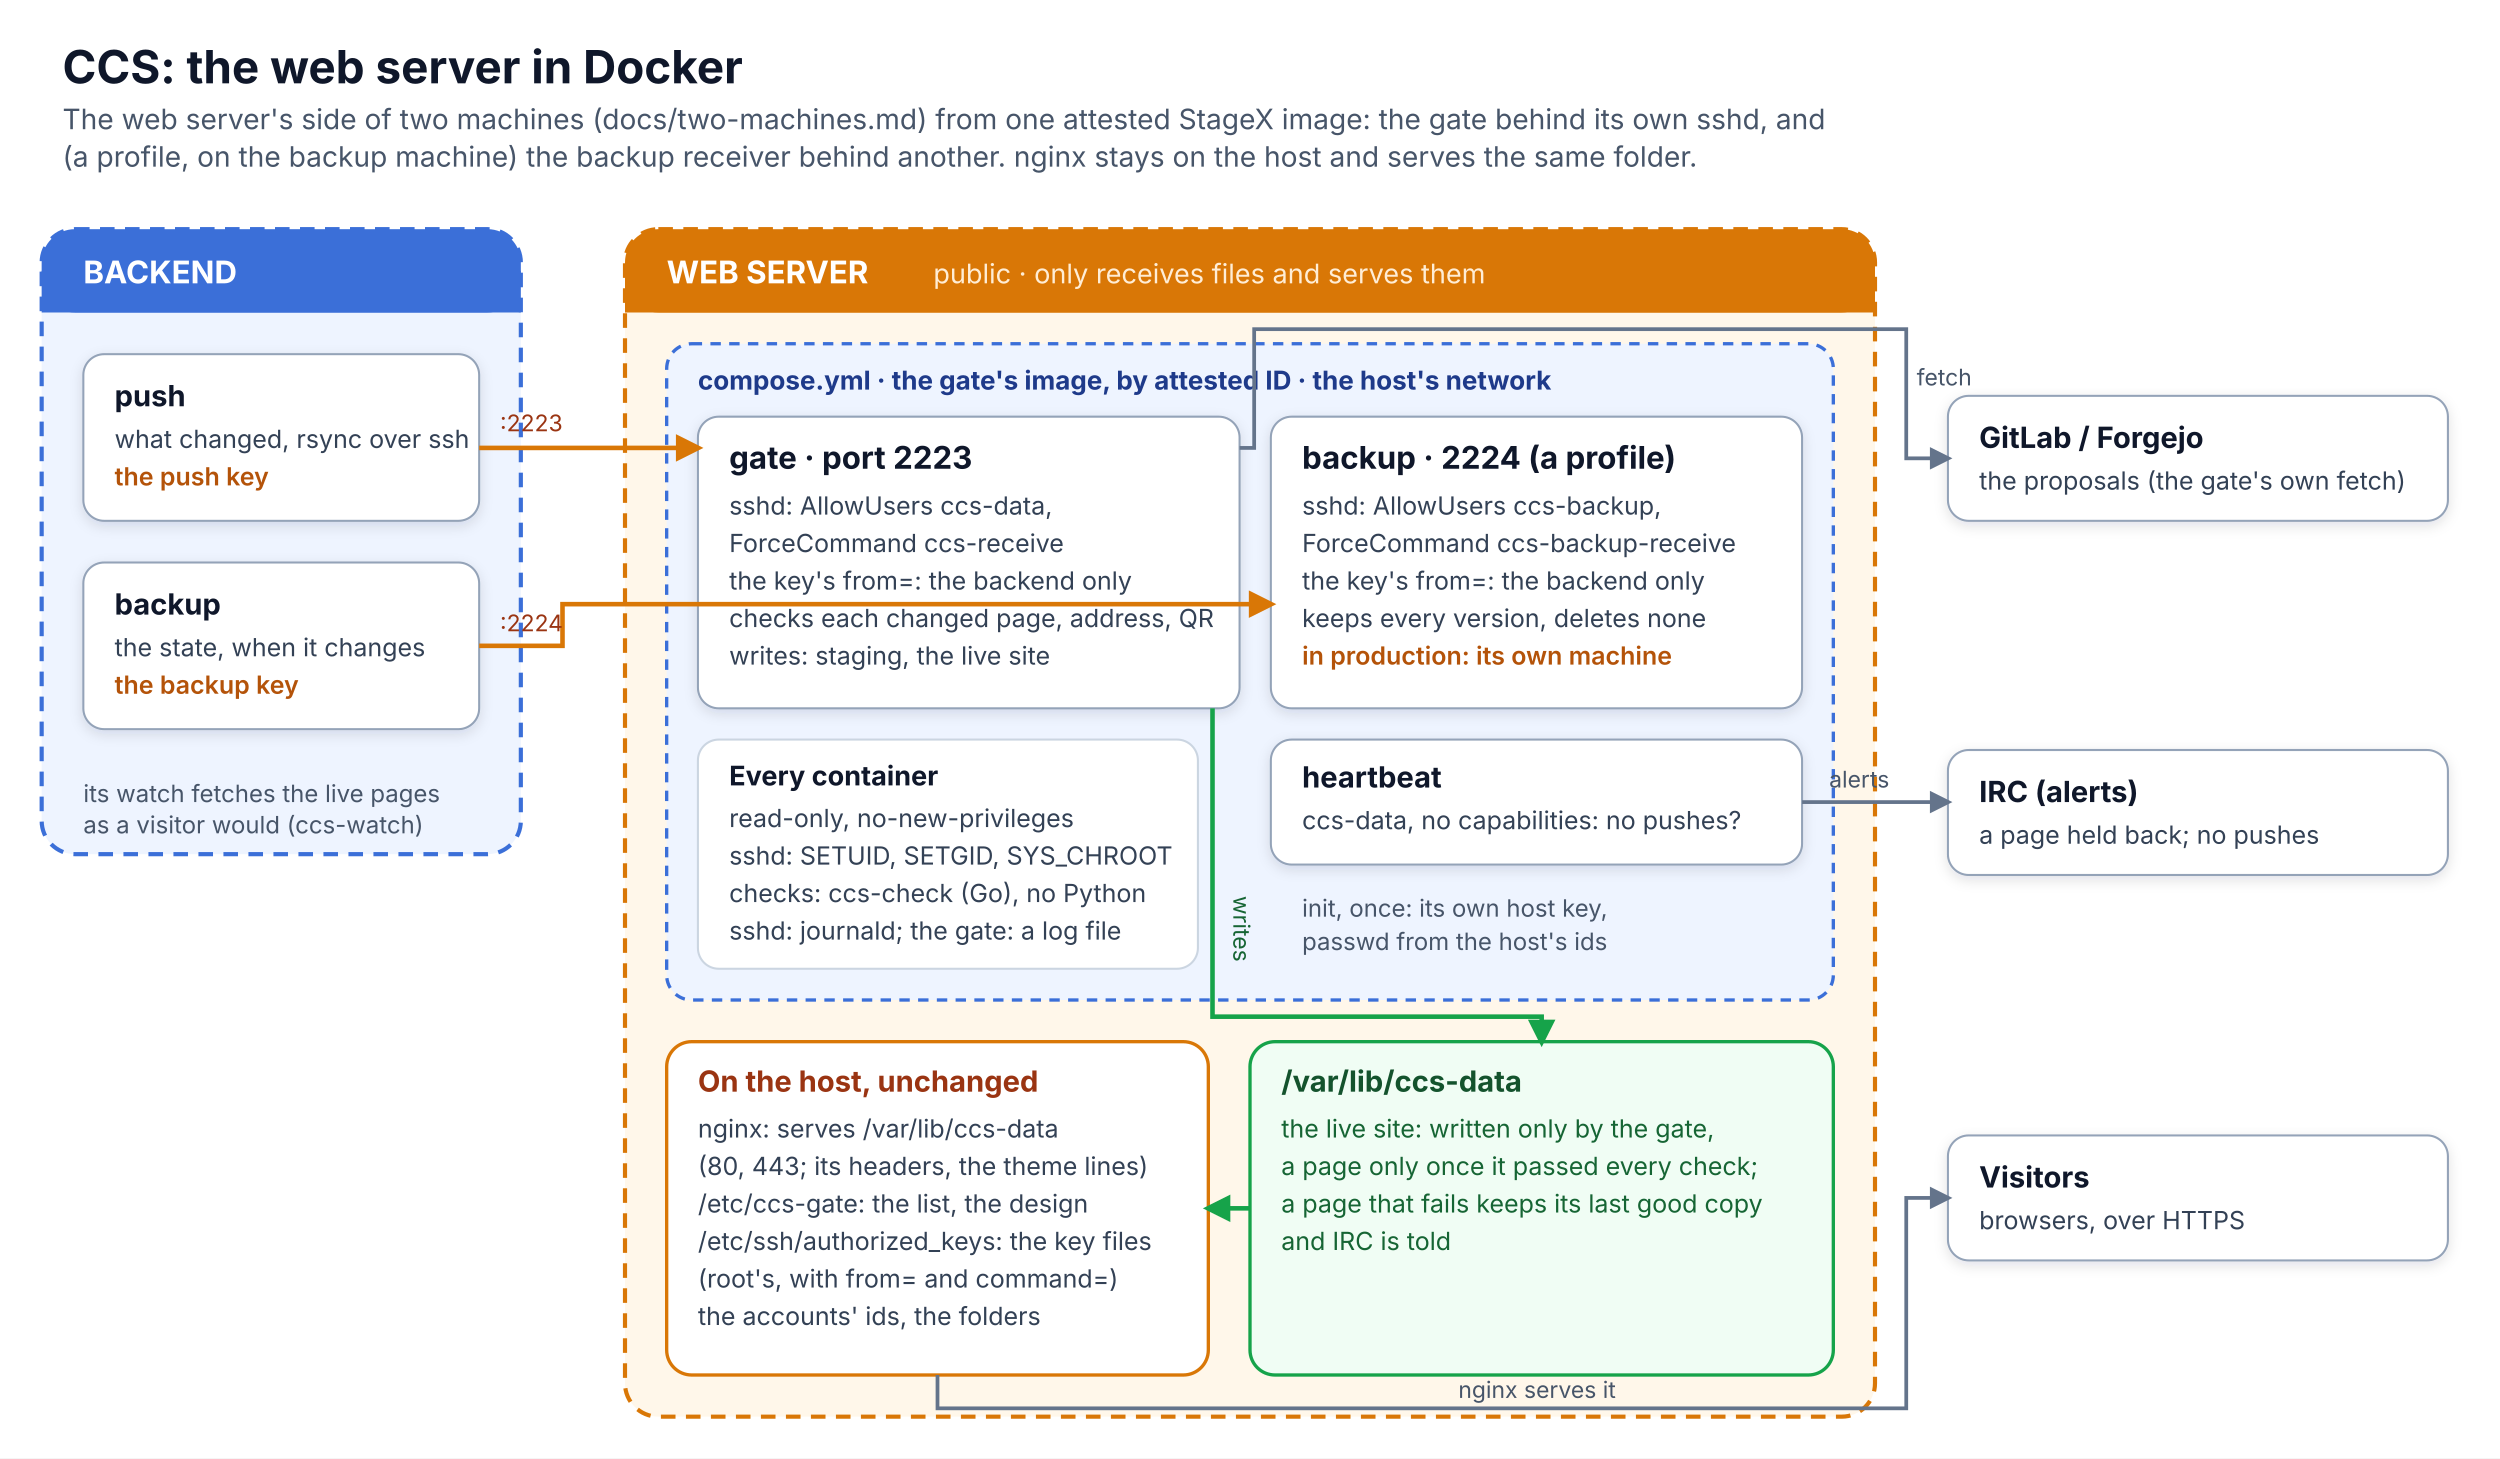
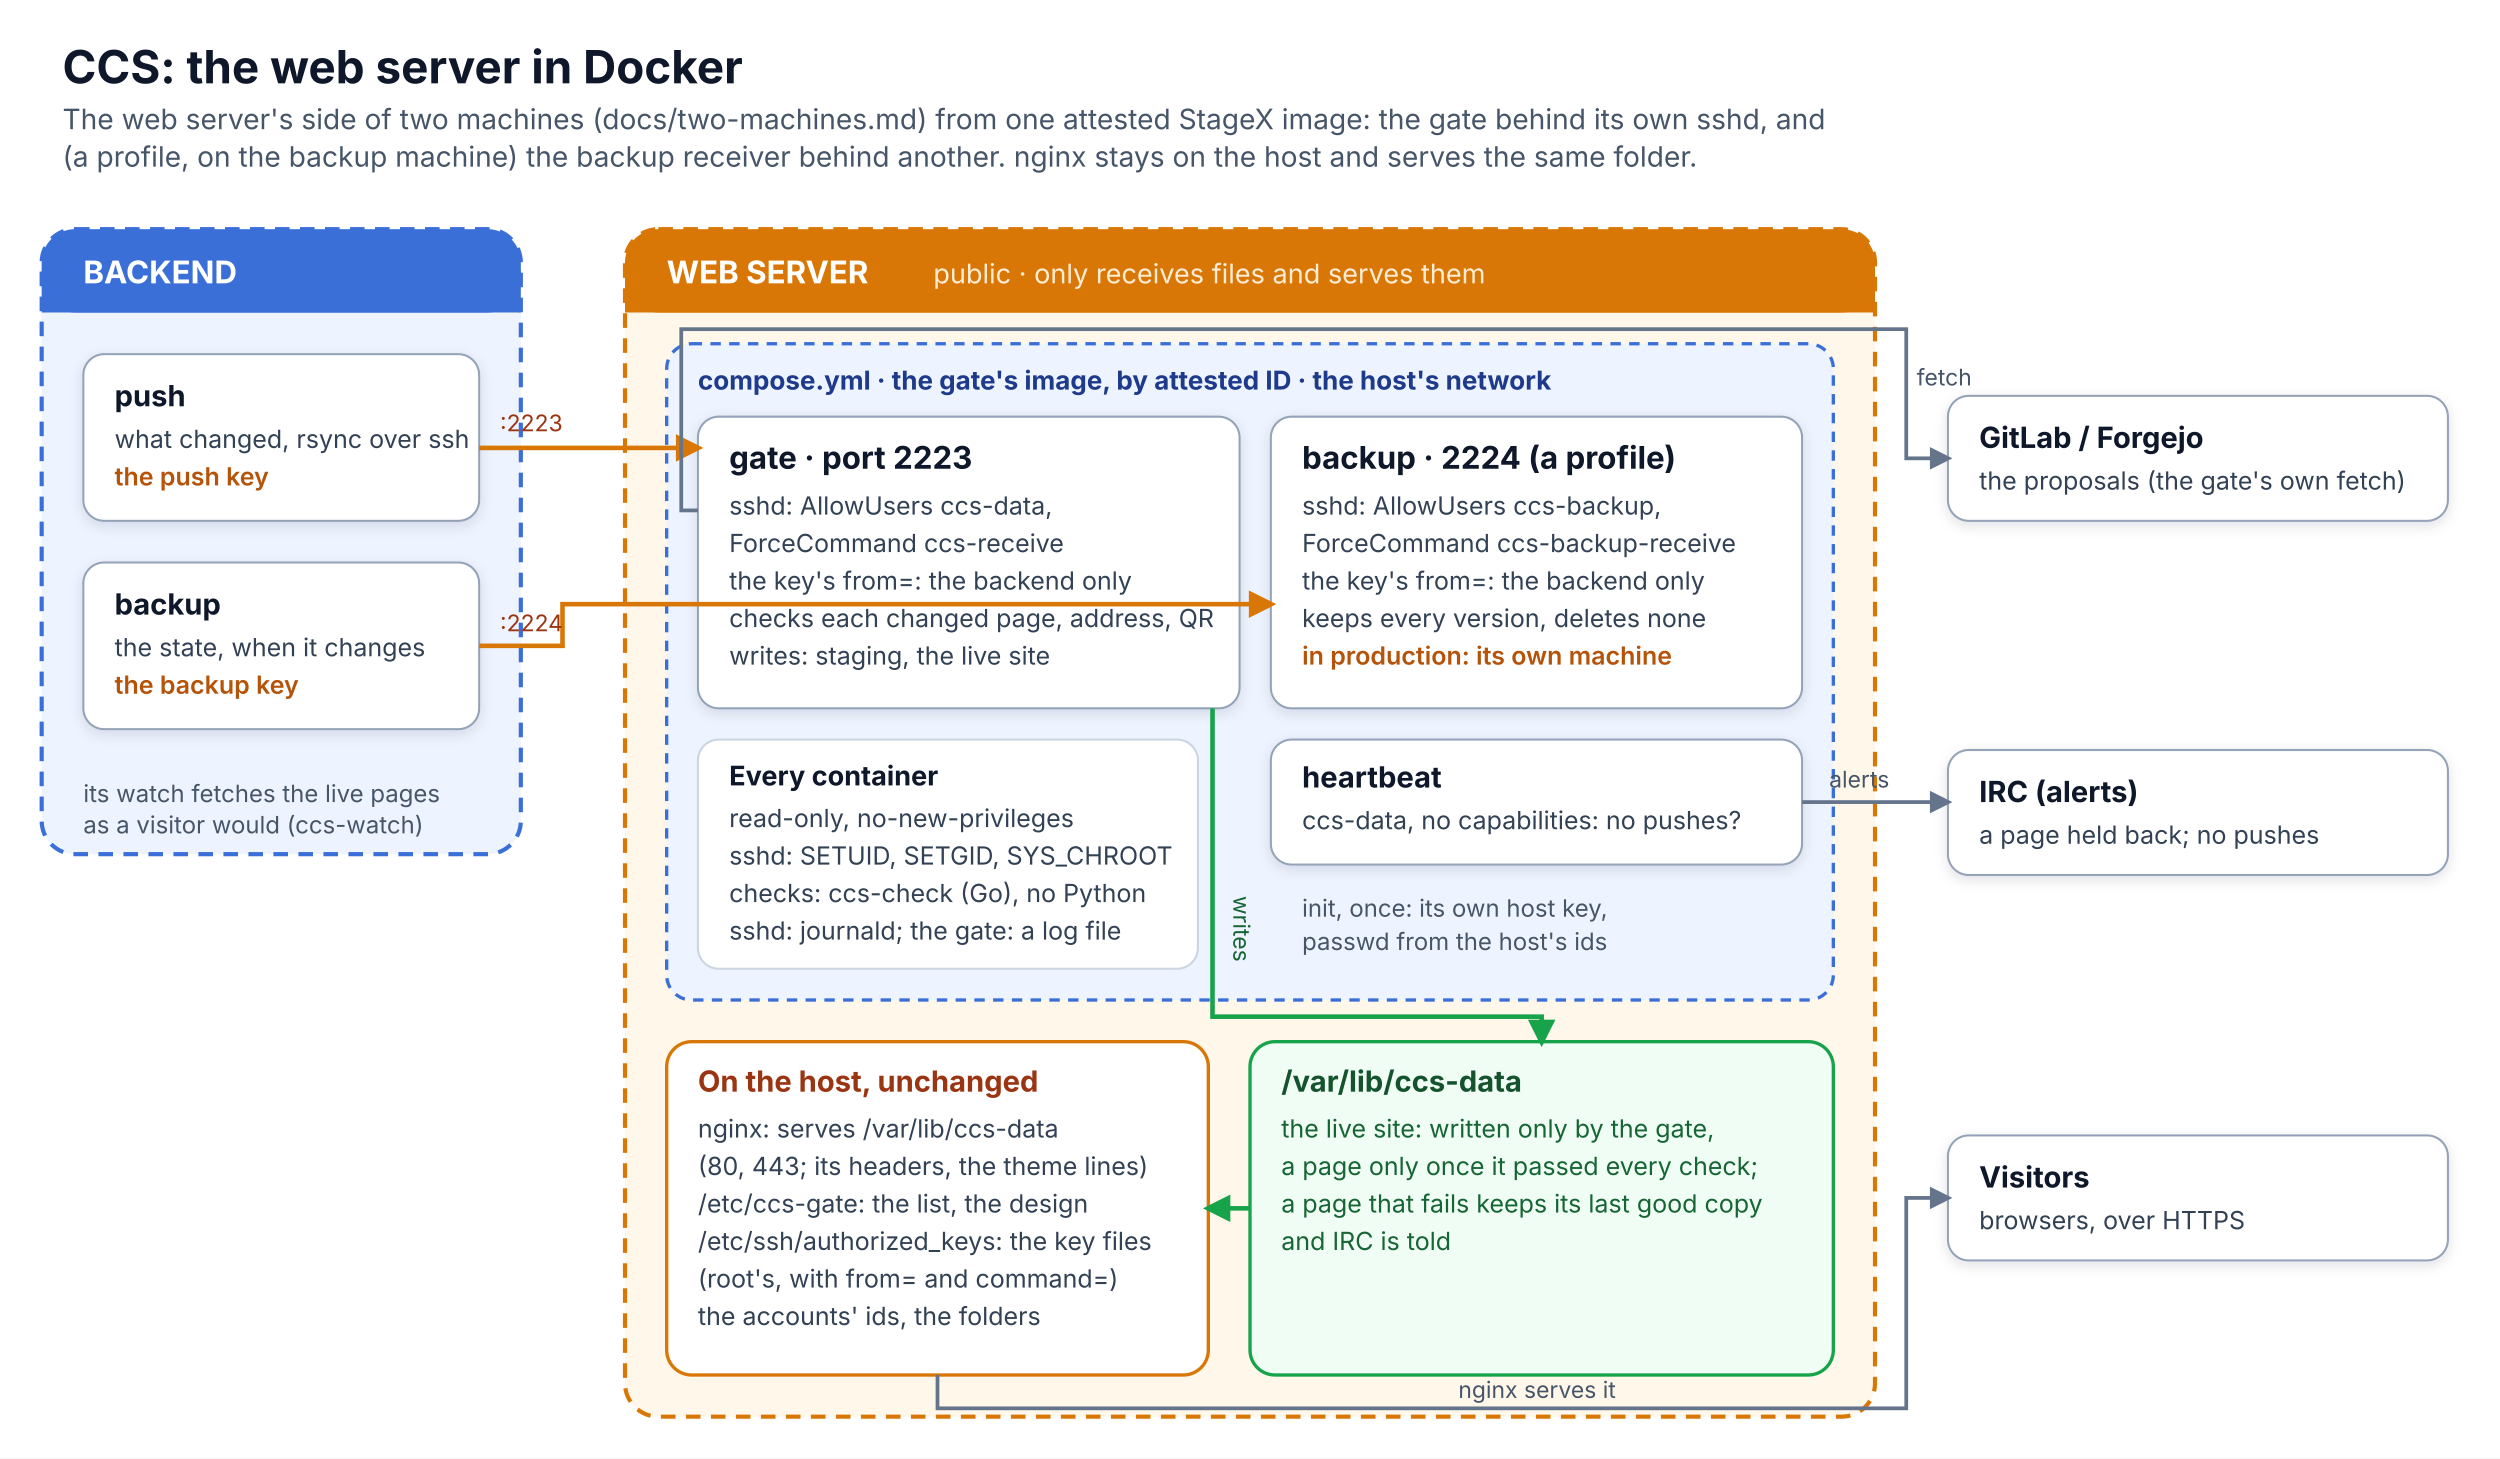
<svg xmlns="http://www.w3.org/2000/svg" viewBox="0 0 1200 700" width="1200" height="700" font-family="Inter, Helvetica, Arial, sans-serif">
  <defs>
    <filter id="sh" x="-10%" y="-10%" width="120%" height="130%">
      <feDropShadow dx="0" dy="2" stdDeviation="3" flood-color="#0f172a" flood-opacity="0.12" />
    </filter>
    <marker id="g" viewBox="0 0 10 10" refX="8" refY="5" markerWidth="6" markerHeight="6" orient="auto">
      <path d="M0,0 L10,5 L0,10 z" fill="#16a34a" />
    </marker>
    <marker id="s" viewBox="0 0 10 10" refX="8" refY="5" markerWidth="6" markerHeight="6" orient="auto">
      <path d="M0,0 L10,5 L0,10 z" fill="#64748b" />
    </marker>
    <marker id="o" viewBox="0 0 10 10" refX="8" refY="5" markerWidth="6" markerHeight="6" orient="auto">
      <path d="M0,0 L10,5 L0,10 z" fill="#d97706" />
    </marker>
  </defs>
  <rect width="1200" height="700" fill="#ffffff" />
  <text x="30" y="40" font-size="22" font-weight="700" fill="#0f172a">CCS: the web server in Docker</text>
  <text x="30" y="62" font-size="13.5" fill="#475569">The web server's side of two machines (docs/two-machines.md) from one attested StageX image: the gate behind its own sshd, and</text>
  <text x="30" y="80" font-size="13.5" fill="#475569">(a profile, on the backup machine) the backup receiver behind another. nginx stays on the host and serves the same folder.</text>
  <rect x="20" y="110" width="230" height="300" rx="16" fill="#eef4ff" stroke="#3b6fd8" stroke-width="2" stroke-dasharray="7 5" />
  <rect x="20" y="110" width="230" height="40" rx="16" fill="#3b6fd8" />
  <rect x="20" y="130" width="230" height="20" fill="#3b6fd8" />
  <text x="40" y="136" font-size="15" font-weight="700" fill="#ffffff">BACKEND</text>
  <g font-size="12" fill="#334155">
    <g filter="url(#sh)">
      <rect x="40" y="170" width="190" height="80" rx="10" fill="#ffffff" stroke="#94a3b8" />
    </g>
    <text x="55" y="195" font-size="14" font-weight="700" fill="#0f172a">push</text>
    <text x="55" y="215">what changed, rsync over ssh</text>
    <text x="55" y="233" fill="#b45309" font-weight="600">the push key</text>
    <g filter="url(#sh)">
      <rect x="40" y="270" width="190" height="80" rx="10" fill="#ffffff" stroke="#94a3b8" />
    </g>
    <text x="55" y="295" font-size="14" font-weight="700" fill="#0f172a">backup</text>
    <text x="55" y="315">the state, when it changes</text>
    <text x="55" y="333" fill="#b45309" font-weight="600">the backup key</text>
  </g>
  <text x="40" y="385" font-size="11.5" fill="#475569">its watch fetches the live pages</text>
  <text x="40" y="400" font-size="11.5" fill="#475569">as a visitor would (ccs-watch)</text>
  <rect x="300" y="110" width="600" height="570" rx="16" fill="#fff7ea" stroke="#d97706" stroke-width="2" stroke-dasharray="7 5" />
  <rect x="300" y="110" width="600" height="40" rx="16" fill="#d97706" />
  <rect x="300" y="130" width="600" height="20" fill="#d97706" />
  <text x="320" y="136" font-size="15" font-weight="700" fill="#ffffff">WEB SERVER</text>
  <text x="448" y="136" font-size="13" fill="#ffedd5">public · only receives files and serves them</text>
  <rect x="320" y="165" width="560" height="315" rx="12" fill="#eef4ff" stroke="#3b6fd8" stroke-width="1.6" stroke-dasharray="5 4" />
  <text x="335" y="187" font-size="12.5" font-weight="700" fill="#1e3a8a">compose.yml · the gate's image, by attested ID · the host's network</text>
  <g font-size="12" fill="#334155">
    <g filter="url(#sh)">
      <rect x="335" y="200" width="260" height="140" rx="10" fill="#ffffff" stroke="#94a3b8" />
    </g>
    <text x="350" y="225" font-size="15" font-weight="700" fill="#0f172a">gate · port 2223</text>
    <text x="350" y="247">sshd: AllowUsers ccs-data,</text>
    <text x="350" y="265">ForceCommand ccs-receive</text>
    <text x="350" y="283">the key's from=: the backend only</text>
    <text x="350" y="301">checks each changed page, address, QR</text>
    <text x="350" y="319">writes: staging, the live site</text>
    <g filter="url(#sh)">
      <rect x="610" y="200" width="255" height="140" rx="10" fill="#ffffff" stroke="#94a3b8" />
    </g>
    <text x="625" y="225" font-size="15" font-weight="700" fill="#0f172a">backup · 2224 (a profile)</text>
    <text x="625" y="247">sshd: AllowUsers ccs-backup,</text>
    <text x="625" y="265">ForceCommand ccs-backup-receive</text>
    <text x="625" y="283">the key's from=: the backend only</text>
    <text x="625" y="301">keeps every version, deletes none</text>
    <text x="625" y="319" fill="#b45309" font-weight="600">in production: its own machine</text>
    <g filter="url(#sh)">
      <rect x="610" y="355" width="255" height="60" rx="10" fill="#ffffff" stroke="#94a3b8" />
    </g>
    <text x="625" y="378" font-size="14" font-weight="700" fill="#0f172a">heartbeat</text>
    <text x="625" y="398">ccs-data, no capabilities: no pushes?</text>
    <rect x="335" y="355" width="240" height="110" rx="10" fill="#ffffff" stroke="#cbd5e1" />
    <text x="350" y="377" font-size="13" font-weight="700" fill="#0f172a">Every container</text>
    <text x="350" y="397">read-only, no-new-privileges</text>
    <text x="350" y="415">sshd: SETUID, SETGID, SYS_CHROOT</text>
    <text x="350" y="433">checks: ccs-check (Go), no Python</text>
    <text x="350" y="451">sshd: journald; the gate: a log file</text>
    <text x="625" y="440" font-size="11.5" fill="#475569">init, once: its own host key,</text>
    <text x="625" y="456" font-size="11.5" fill="#475569">passwd from the host's ids</text>
  </g>
  <rect x="320" y="500" width="260" height="160" rx="12" fill="#ffffff" stroke="#d97706" stroke-width="1.6" />
  <text x="335" y="524" font-size="14" font-weight="700" fill="#9a3412">On the host, unchanged</text>
  <g font-size="12" fill="#334155">
    <text x="335" y="546">nginx: serves /var/lib/ccs-data</text>
    <text x="335" y="564">(80, 443; its headers, the theme lines)</text>
    <text x="335" y="582">/etc/ccs-gate: the list, the design</text>
    <text x="335" y="600">/etc/ssh/authorized_keys: the key files</text>
    <text x="335" y="618">(root's, with from= and command=)</text>
    <text x="335" y="636">the accounts' ids, the folders</text>
  </g>
  <rect x="600" y="500" width="280" height="160" rx="12" fill="#f0fdf4" stroke="#16a34a" stroke-width="1.6" />
  <text x="615" y="524" font-size="14" font-weight="700" fill="#14532d">/var/lib/ccs-data</text>
  <g font-size="12" fill="#166534">
    <text x="615" y="546">the live site: written only by the gate,</text>
    <text x="615" y="564">a page only once it passed every check;</text>
    <text x="615" y="582">a page that fails keeps its last good copy</text>
    <text x="615" y="600">and IRC is told</text>
  </g>
  <g font-size="12" fill="#334155">
    <g filter="url(#sh)">
      <rect x="935" y="190" width="240" height="60" rx="10" fill="#ffffff" stroke="#94a3b8" />
    </g>
    <text x="950" y="215" font-size="14" font-weight="700" fill="#0f172a">GitLab / Forgejo</text>
    <text x="950" y="235">the proposals (the gate's own fetch)</text>
    <g filter="url(#sh)">
      <rect x="935" y="360" width="240" height="60" rx="10" fill="#ffffff" stroke="#94a3b8" />
    </g>
    <text x="950" y="385" font-size="14" font-weight="700" fill="#0f172a">IRC (alerts)</text>
    <text x="950" y="405">a page held back; no pushes</text>
    <g filter="url(#sh)">
      <rect x="935" y="545" width="240" height="60" rx="10" fill="#ffffff" stroke="#94a3b8" />
    </g>
    <text x="950" y="570" font-size="14" font-weight="700" fill="#0f172a">Visitors</text>
    <text x="950" y="590">browsers, over HTTPS</text>
  </g>
  <g fill="none" stroke-width="2.2">
    <path d="M230,215 H335" stroke="#d97706" marker-end="url(#o)" />
    <path d="M230,310 H270 V290 H610" stroke="#d97706" marker-end="url(#o)" />
    <path d="M582,340 V488 H740 V500" stroke="#16a34a" marker-end="url(#g)" />
    <path d="M600,580 H580" stroke="#16a34a" marker-end="url(#g)" />
  </g>
  <g fill="none" stroke="#64748b" stroke-width="1.8" marker-end="url(#s)">
-     <path d="M595,215 H602 V158 H915 V220 H935" />
+     <path d="M335,245 H327 V158 H915 V220 H935" />
    <path d="M865,385 H935" />
    <path d="M450,660 V676 H915 V575 H935" />
  </g>
  <text x="240" y="207" font-size="11" fill="#9a3412">:2223</text>
  <text x="240" y="303" font-size="11" fill="#9a3412">:2224</text>
  <text x="920" y="185" font-size="11" fill="#475569">fetch</text>
  <text x="878" y="378" font-size="11" fill="#475569">alerts</text>
  <text x="700" y="671" font-size="11" fill="#475569">nginx serves it</text>
  <text x="592" y="430" font-size="11" fill="#166534" transform="rotate(90 592 430)">writes</text>
</svg>
